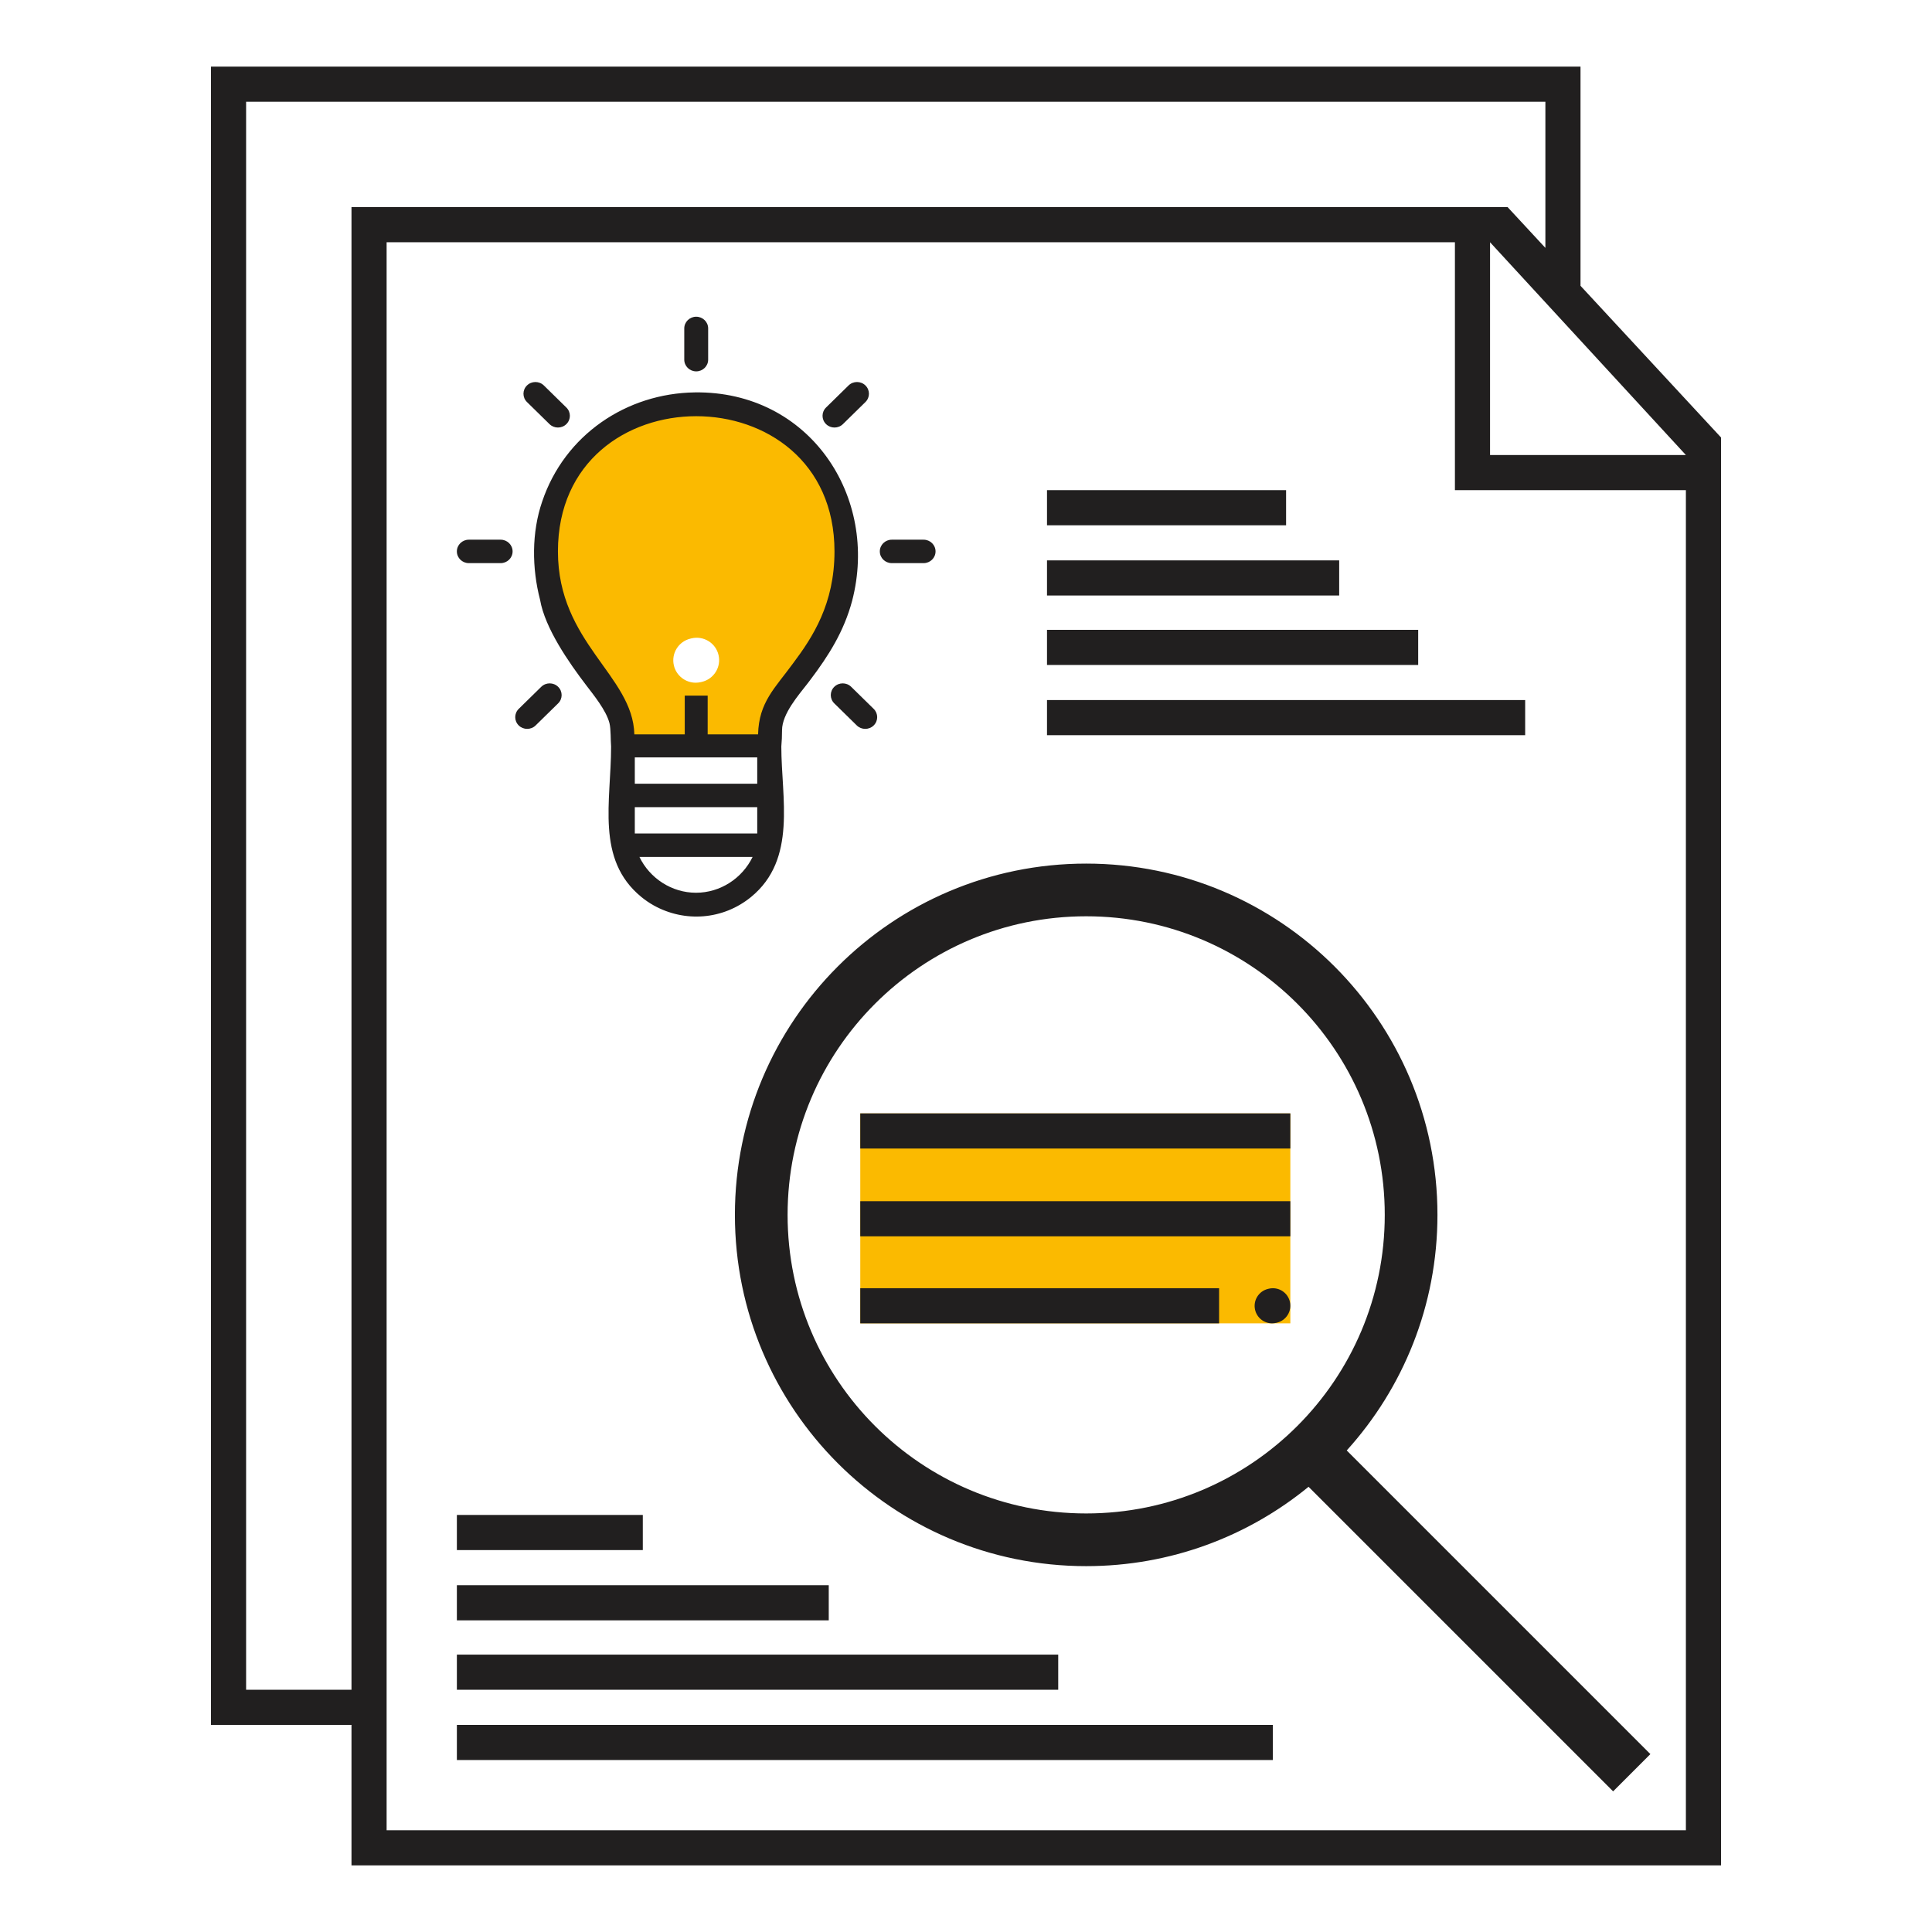
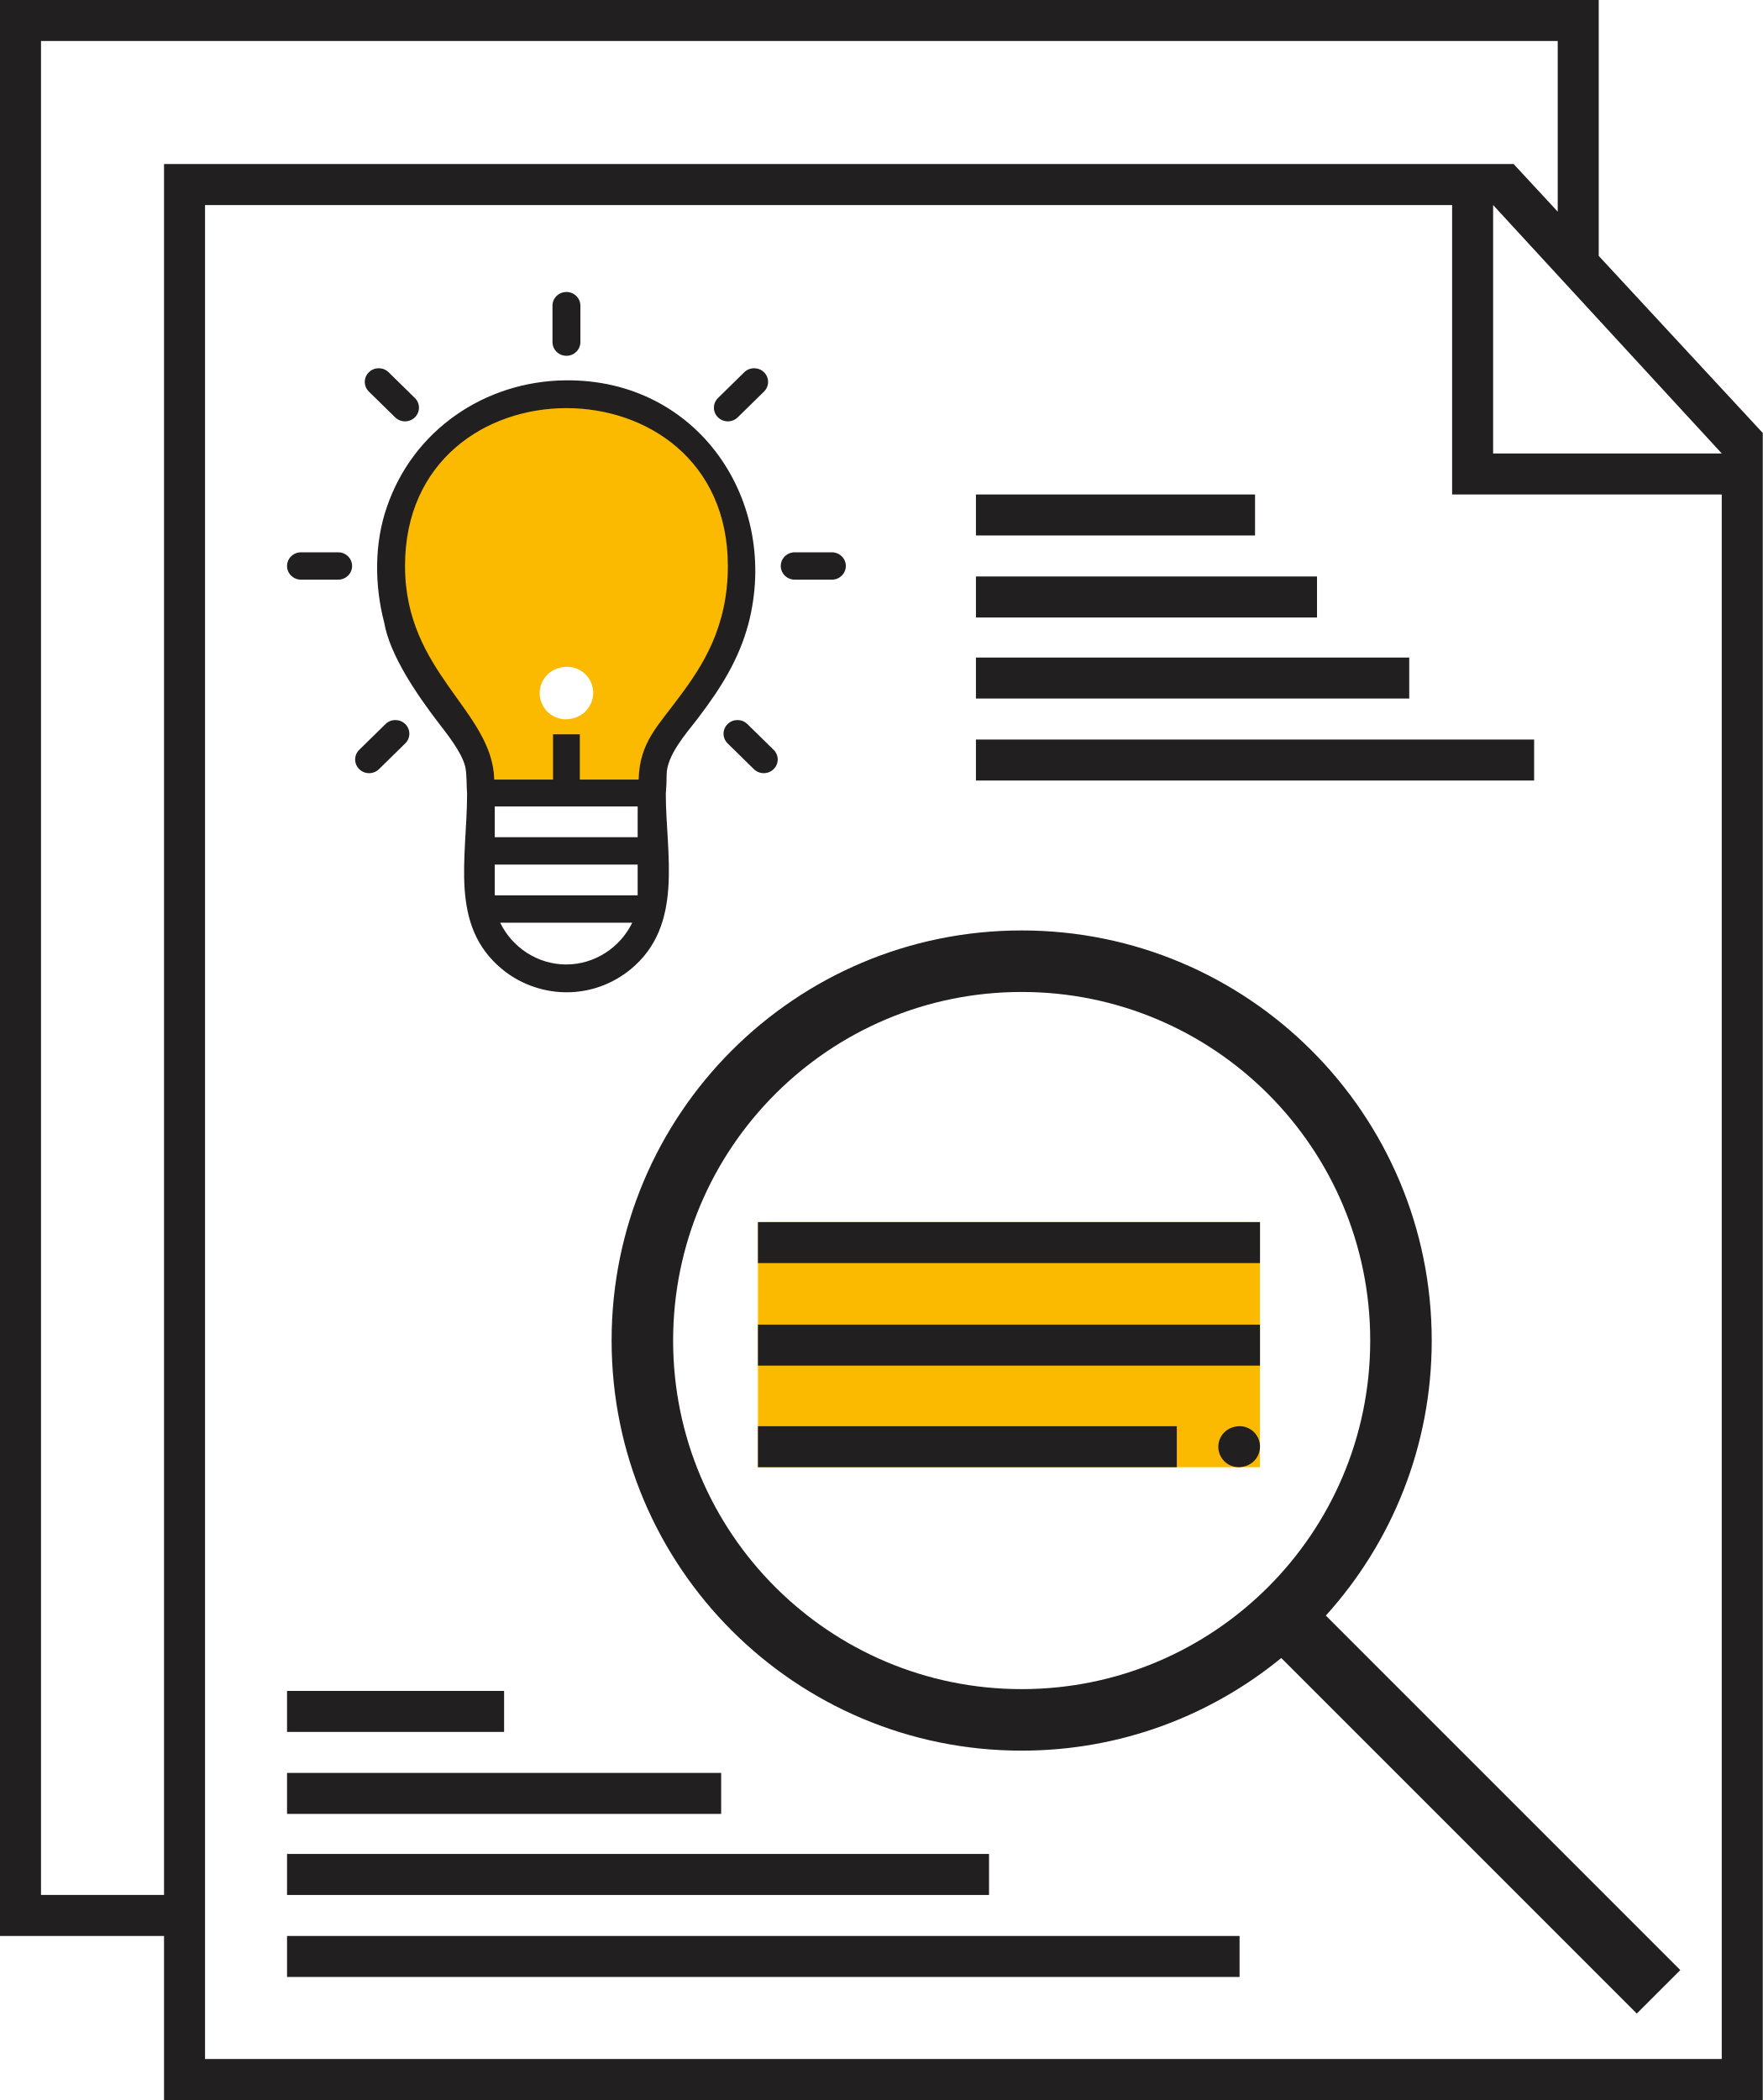
- <svg xmlns="http://www.w3.org/2000/svg" xml:space="preserve" width="100%" height="100%" version="1.1" style="shape-rendering:geometricPrecision; text-rendering:geometricPrecision; image-rendering:optimizeQuality; fill-rule:evenodd; clip-rule:evenodd" viewBox="0 0 5500 5500">
+ <svg xmlns="http://www.w3.org/2000/svg" width="100%" height="100%" style="shape-rendering:geometricPrecision; text-rendering:geometricPrecision; image-rendering:optimizeQuality; fill-rule:evenodd; clip-rule:evenodd" viewBox="0 0 16413.52 19551.92">
  <defs>
    <style>
-     .fil0 {fill:none;fill-rule:nonzero}
-     .fil2 {fill:#211F1F}
-     .fil1 {fill:#FBBA00}
-   </style>
+ .fil1 {fill:#211F1F}
+ .fil0 {fill:#FBBA00}
+ </style>
  </defs>
-   <rect class="fil0" x="-0" y="-0" width="5500" height="5500" />
-   <path class="fil1" d="M1981.41 1150.39c236.18,0 427.66,187.75 427.66,419.36 0,290.42 -217.36,384.89 -217.36,509.01 0,15.95 -0.71,30.98 -2.04,45.14l-416.54 0c-1.33,-14.16 -2.04,-29.19 -2.04,-45.14 0,-124.12 -217.36,-218.59 -217.36,-509.01 0,-231.61 191.47,-419.36 427.68,-419.36zm1691.92 2616.91l-1224.33 0 0 -597.7 1224.33 0 0 597.7zm-1692.84 -1823.76c4.84,0 9.74,-0.58 14.69,-1.71l2.8 -0.66c34.31,-8.07 55.62,-42.31 47.54,-76.55 -8.06,-34.22 -42.43,-55.41 -76.76,-47.39l-2.82 0.67c-34.34,8.02 -55.62,42.29 -47.55,76.51 6.92,29.35 33.13,49.13 62.1,49.13z" />
-   <path class="fil2" d="M1000.61 589.63l0 100 0 4120.74 -300 0 0 -4120.74 0 -400 3698.78 0 0 416.08 -107.55 -116.08 -150 0 -3041.23 0 -100 0zm1422.52 1365.56c-13.27,-13.03 -34.81,-13.03 -48.09,0 -13.29,13.02 -13.29,34.13 0,47.16l64.07 62.84c6.65,6.51 15.35,9.77 24.05,9.77 8.7,0 17.41,-3.26 24.05,-9.77 13.28,-13.02 13.28,-34.13 0,-47.17l-64.08 -62.83zm-444.94 -838.11c-194.87,2.59 -370.71,120.86 -434.63,310.47 -30.42,88.18 -29.49,190.15 -6.1,279.87 13.93,80.96 81.92,178.68 131.94,244.11 20.58,26.97 55.6,70.02 65.22,105.67l0.48 1.82c4.19,16.91 3,48.63 4.57,66.17 0,156.21 -44.4,321.29 85.93,428.15 10.96,9.03 22.7,17.02 35,23.95 88.69,49.57 197.96,41.39 277.75,-23.95 131.19,-107.61 85.91,-281.9 85.91,-428.15 1.35,-14.86 2.04,-30.46 2.04,-46.43 0,-46.86 47.98,-101.03 72.59,-132.91 2.57,-3.36 5.14,-6.73 7.68,-10.12 52.56,-69.37 96.15,-138.65 119.22,-225.13 77.47,-296.41 -121.23,-597.94 -447.6,-593.52zm-28.87 863.15l65.27 0 0 110.32 143.51 0c2.14,-91.56 48.37,-131.89 99.3,-201.79 56.49,-75.23 118.22,-169.93 118.22,-319.01 0,-513.24 -787.3,-513.24 -787.3,0 0,260.6 213.59,352.82 217.52,520.8l143.48 0 0 -110.32zm32.1 561.23c-69.17,0 -131.53,-41 -161.07,-101.91l322.14 0c-29.57,60.91 -91.93,101.91 -161.07,101.91zm174.25 -310.31l-348.52 0 0 -75 348.52 0 0 75zm-348.52 66.7l348.52 0 0 74.99 -348.52 0 0 -74.99zm-266.35 -342.66l-64.1 62.83c-13.27,13.04 -13.27,34.15 0,47.17 6.65,6.51 15.35,9.77 24.07,9.77 8.7,0 17.4,-3.26 24.04,-9.77l64.08 -62.84c13.29,-13.03 13.29,-34.13 0,-47.16 -13.28,-13.03 -34.82,-13.03 -48.09,0zm-115.55 -418.79l-90.63 0c-18.78,0 -34.01,14.93 -34.01,33.35 0,18.43 15.23,33.35 34.01,33.35l90.63 0c18.78,0 34.01,-14.92 34.01,-33.35 0,-18.42 -15.23,-33.35 -34.01,-33.35zm139.01 -329.08c6.65,6.51 15.35,9.77 24.05,9.77 8.7,0 17.4,-3.26 24.05,-9.77 13.28,-13.03 13.28,-34.15 0,-47.16l-64.1 -62.84c-13.27,-13.02 -34.81,-13.02 -48.09,0 -13.29,13.02 -13.29,34.14 0,47.16l64.09 62.84zm417.7 -150.12c18.79,0 34.02,-14.93 34.02,-33.35l0 -88.87c0,-18.42 -15.23,-33.35 -34.02,-33.35 -18.78,0 -34.01,14.93 -34.01,33.35l0 88.87c0,18.42 15.23,33.35 34.01,33.35zm393.66 159.89c8.7,0 17.4,-3.26 24.05,-9.77l64.08 -62.84c13.28,-13.02 13.28,-34.14 0,-47.17 -13.28,-13.03 -34.82,-13.01 -48.1,0l-64.08 62.84c-13.28,13.02 -13.28,34.14 -0.01,47.17 6.64,6.51 15.36,9.77 24.06,9.77zm253.67 319.31l-90.62 0c-18.79,0 -34.02,14.93 -34.02,33.35 0,18.43 15.23,33.35 34.02,33.35l90.62 0c18.79,0 34.02,-14.92 34.02,-33.35 0,-18.42 -15.23,-33.35 -34.02,-33.35zm-180.29 1733.19l1224.33 0 0 -99.99 -1224.33 0 0 99.99zm0 250l1224.33 0 0 -99.99 -1224.33 0 0 99.99zm0 247.71l1021.49 0 0 -99.98 -1021.49 0 0 99.98zm1172.36 0c3.77,0 7.59,-0.45 11.44,-1.33l2.18 -0.52c26.72,-6.3 43.32,-33.05 37.02,-59.8 -6.27,-26.73 -33.04,-43.28 -59.77,-37.02l-2.21 0.53c-26.73,6.26 -43.3,33.03 -37.02,59.76 5.39,22.93 25.8,38.38 48.36,38.38zm103.82 465.28c-172.41,141.17 -392.83,225.9 -633.06,225.9 -552.29,0 -1000,-447.71 -1000,-1000 0,-552.29 447.71,-1000 1000,-1000 552.29,0 1000,447.71 1000,1000 0,258.05 -97.77,493.26 -258.25,670.65l864.43 864.44 -106.07 106.06 -867.05 -867.05zm-633.06 -1624.1c469.44,0 850,380.55 850,850 0,469.45 -380.56,850 -850,850 -469.44,0 -850,-380.55 -850,-850 0,-469.45 380.56,-850 850,-850zm-1791.51 1804.3l529.33 0 0 -99.99 -529.33 0 0 99.99zm0 199.98l1058.67 0 0 -99.99 -1058.67 0 0 99.99zm0.01 197.63l1711.9 0 0 -99.99 -1711.9 0 0 99.99zm0 199.98l2322.87 0 0 -99.99 -2322.87 0 0 99.99zm1679.98 -2917.42l1361.24 0 0 -99.99 -1361.24 0 0 99.99zm0 -199.98l1056.68 0 0 -99.99 -1056.68 0 0 99.99zm0 -197.63l831.78 0 0 -99.99 -831.78 0 0 99.99zm0 -199.98l680.62 0 0 -99.99 -680.62 0 0 99.99zm-1979.99 3415.01l0 300 0 100 100 0 3698.78 0 100 0 0 -100 0 -3815 0 -150 -400 -431.73 0 -524.01 0 -100 -100 0 -3698.78 0 -100 0 0 100 0 4520.74 0 100 100 0 300 0zm3141.23 -3515l0 -100 0 -605.74 -3041.23 0 0 4520.74 3698.78 0 0 -3815 -557.55 0 -100 0zm100 -705.74l0 605.74 557.55 0 -557.55 -605.74z" />
+   <path class="fil0" d="M5272.14 3668.36c901.78,0 1632.88,716.86 1632.88,1601.19 0,1108.88 -829.92,1469.58 -829.92,1943.49 0,60.9 -2.71,118.29 -7.79,172.35l-1590.43 0c-5.08,-54.07 -7.79,-111.45 -7.79,-172.35 0,-473.91 -829.92,-834.62 -829.92,-1943.49 0,-884.33 731.07,-1601.19 1632.96,-1601.19l0.01 0zm6460.06 9991.84l-4674.71 0 0 -2282.13 4674.71 0 0 2282.13zm-6463.57 -6963.45c18.48,0 37.19,-2.21 56.09,-6.53l10.69 -2.52c131,-30.81 212.37,-161.55 181.52,-292.28 -30.77,-130.66 -162.01,-211.57 -293.08,-180.94l-10.77 2.56c-131.12,30.62 -212.37,161.47 -181.55,292.13 26.42,112.06 126.5,187.59 237.11,187.59l-0.01 -0.01z" />
+   <path class="fil1" d="M1527.27 1527.27l0 381.82 0 15733.73 -1145.45 0 0 -15733.73 0 -1527.27 14122.61 0 0 1588.67 -410.65 -443.21 -572.73 0 -11611.97 0 -381.82 0 0.01 -0.01zm5431.44 5213.96c-50.67,-49.75 -132.91,-49.75 -183.62,0 -50.74,49.71 -50.74,130.31 0,180.07l244.63 239.93c25.39,24.86 58.61,37.3 91.83,37.3 33.22,0 66.47,-12.45 91.83,-37.3 50.71,-49.71 50.71,-130.31 0,-180.1l-244.67 -239.9zm-1698.86 -3200.06c-744.05,9.89 -1415.44,461.47 -1659.5,1185.43 -116.15,336.69 -112.6,726.03 -23.29,1068.59 53.19,309.12 312.79,682.23 503.77,932.06 78.58,102.98 212.29,267.35 249.02,403.47l1.83 6.95c16,64.57 11.45,185.68 17.45,252.65 0,596.44 -169.53,1226.74 328.1,1634.75 41.85,34.48 86.67,64.99 133.64,91.45 338.63,189.27 755.85,158.03 1060.5,-91.45 500.91,-410.87 328.02,-1076.35 328.02,-1634.75 5.15,-56.74 7.79,-116.3 7.79,-177.28 0,-178.92 183.2,-385.75 277.16,-507.47 9.81,-12.83 19.63,-25.7 29.32,-38.64 200.68,-264.87 367.12,-529.39 455.2,-859.59 295.79,-1131.75 -462.88,-2283.04 -1709.02,-2266.17l0.01 0zm-110.23 3295.67l249.21 0 0 421.22 547.95 0c8.17,-349.59 184.69,-503.58 379.15,-770.47 215.69,-287.24 451.39,-648.82 451.39,-1218.04 0,-1959.64 -3006.05,-1959.64 -3006.05,0 0,995.02 815.53,1347.13 830.53,1988.51l547.83 0 0 -421.22 -0.01 0zm122.56 2142.88c-264.1,0 -502.21,-156.55 -614.99,-389.11l1229.99 0c-112.9,232.57 -351.01,389.11 -614.99,389.11l-0.01 0zm665.32 -1184.82l-1330.71 0 0 -286.36 1330.71 0 0 286.36zm-1330.71 254.67l1330.71 0 0 286.33 -1330.71 0 0 -286.33zm-1016.98 -1308.34l-244.75 239.9c-50.67,49.79 -50.67,130.39 0,180.1 25.39,24.86 58.61,37.3 91.9,37.3 33.22,0 66.44,-12.45 91.79,-37.3l244.67 -239.93c50.74,-49.75 50.74,-130.31 0,-180.07 -50.71,-49.75 -132.95,-49.75 -183.62,0l0.01 0zm-441.19 -1599.02l-346.04 0c-71.71,0 -129.86,57.01 -129.86,127.34 0,70.37 58.15,127.34 129.86,127.34l346.04 0c71.71,0 129.86,-56.97 129.86,-127.34 0,-70.33 -58.15,-127.34 -129.86,-127.34zm530.77 -1256.48c25.39,24.86 58.61,37.3 91.83,37.3 33.22,0 66.44,-12.45 91.83,-37.3 50.71,-49.75 50.71,-130.39 0,-180.07l-244.75 -239.93c-50.67,-49.71 -132.91,-49.71 -183.62,0 -50.74,49.71 -50.74,130.35 0,180.07l244.71 239.93zm1594.85 -573.19c71.74,0 129.89,-57.01 129.89,-127.34l0 -339.32c0,-70.33 -58.15,-127.34 -129.89,-127.34 -71.71,0 -129.86,57.01 -129.86,127.34l0 339.32c0,70.33 58.15,127.34 129.86,127.34zm1503.07 610.49c33.22,0 66.44,-12.45 91.83,-37.3l244.67 -239.93c50.71,-49.71 50.71,-130.35 0,-180.1 -50.71,-49.75 -132.95,-49.67 -183.65,0l-244.67 239.93c-50.71,49.71 -50.71,130.35 -0.04,180.1 25.35,24.86 58.65,37.3 91.87,37.3l-0.01 0zm968.56 1219.18l-346 0c-71.74,0 -129.89,57.01 -129.89,127.34 0,70.37 58.15,127.34 129.89,127.34l346 0c71.74,0 129.89,-56.97 129.89,-127.34 0,-70.33 -58.15,-127.34 -129.89,-127.34zm-688.38 6617.64l4674.71 0 0 -381.78 -4674.71 0 0 381.78zm0 954.54l4674.71 0 0 -381.78 -4674.71 0 0 381.78zm0 945.81l3900.23 0 0 -381.74 -3900.23 0 0 381.74zm4476.28 0c14.39,0 28.98,-1.72 43.68,-5.08l8.32 -1.99c102.02,-24.05 165.4,-126.19 141.35,-228.33 -23.94,-102.06 -126.15,-165.25 -228.21,-141.35l-8.44 2.02c-102.06,23.9 -165.33,126.11 -141.35,228.17 20.58,87.55 98.51,146.54 184.65,146.54l0 0.02zm396.4 1776.52c-658.29,539.01 -1499.9,862.53 -2417.14,862.53 -2108.74,0 -3818.18,-1709.44 -3818.18,-3818.18 0,-2108.74 1709.44,-3818.18 3818.18,-3818.18 2108.74,0 3818.18,1709.44 3818.18,3818.18 0,985.28 -373.3,1883.36 -986.05,2560.66l3300.55 3300.59 -404.99 404.96 -3310.55 -3310.55 0 -0.01zm-2417.13 -6201.11c1792.41,0 3245.45,1453.01 3245.45,3245.45 0,1792.45 -1453.05,3245.45 -3245.45,3245.45 -1792.41,0 -3245.45,-1453.01 -3245.45,-3245.45 0,-1792.45 1453.05,-3245.45 3245.45,-3245.45zm-6840.31 6889.15l2021.08 0 0 -381.78 -2021.08 0 0 381.78zm0 763.56l4042.19 0 0 -381.78 -4042.19 0 0 381.78zm0.03 754.58l6536.35 0 0 -381.78 -6536.35 0 0 381.78zm0 763.56l8869.14 0 0 -381.78 -8869.14 0 0 381.78zm6414.47 -11139.24l5197.46 0 0 -381.78 -5197.46 0 0 381.78zm0 -763.56l4034.6 0 0 -381.78 -4034.6 0 0 381.78zm0 -754.58l3175.89 0 0 -381.78 -3175.89 0 0 381.78zm0 -763.56l2598.73 0 0 -381.78 -2598.73 0 0 381.78zm-7559.96 13039.13l0 1145.45 0 381.82 381.82 0 14122.61 0 381.82 0 0 -381.82 0 -14566.36 0 -572.73 -1527.27 -1648.42 0 -2000.77 0 -381.82 -381.82 0 -14122.61 0 -381.82 0 0 381.82 0 17261.01 0 381.82 381.82 0 1145.45 0zm11993.79 -13420.91l0 -381.82 0 -2312.83 -11611.97 0 0 17261.01 14122.61 0 0 -14566.36 -2128.83 0 -381.82 0 0.01 0zm381.82 -2694.65l0 2312.83 2128.83 0 -2128.83 -2312.83z" />
</svg>
